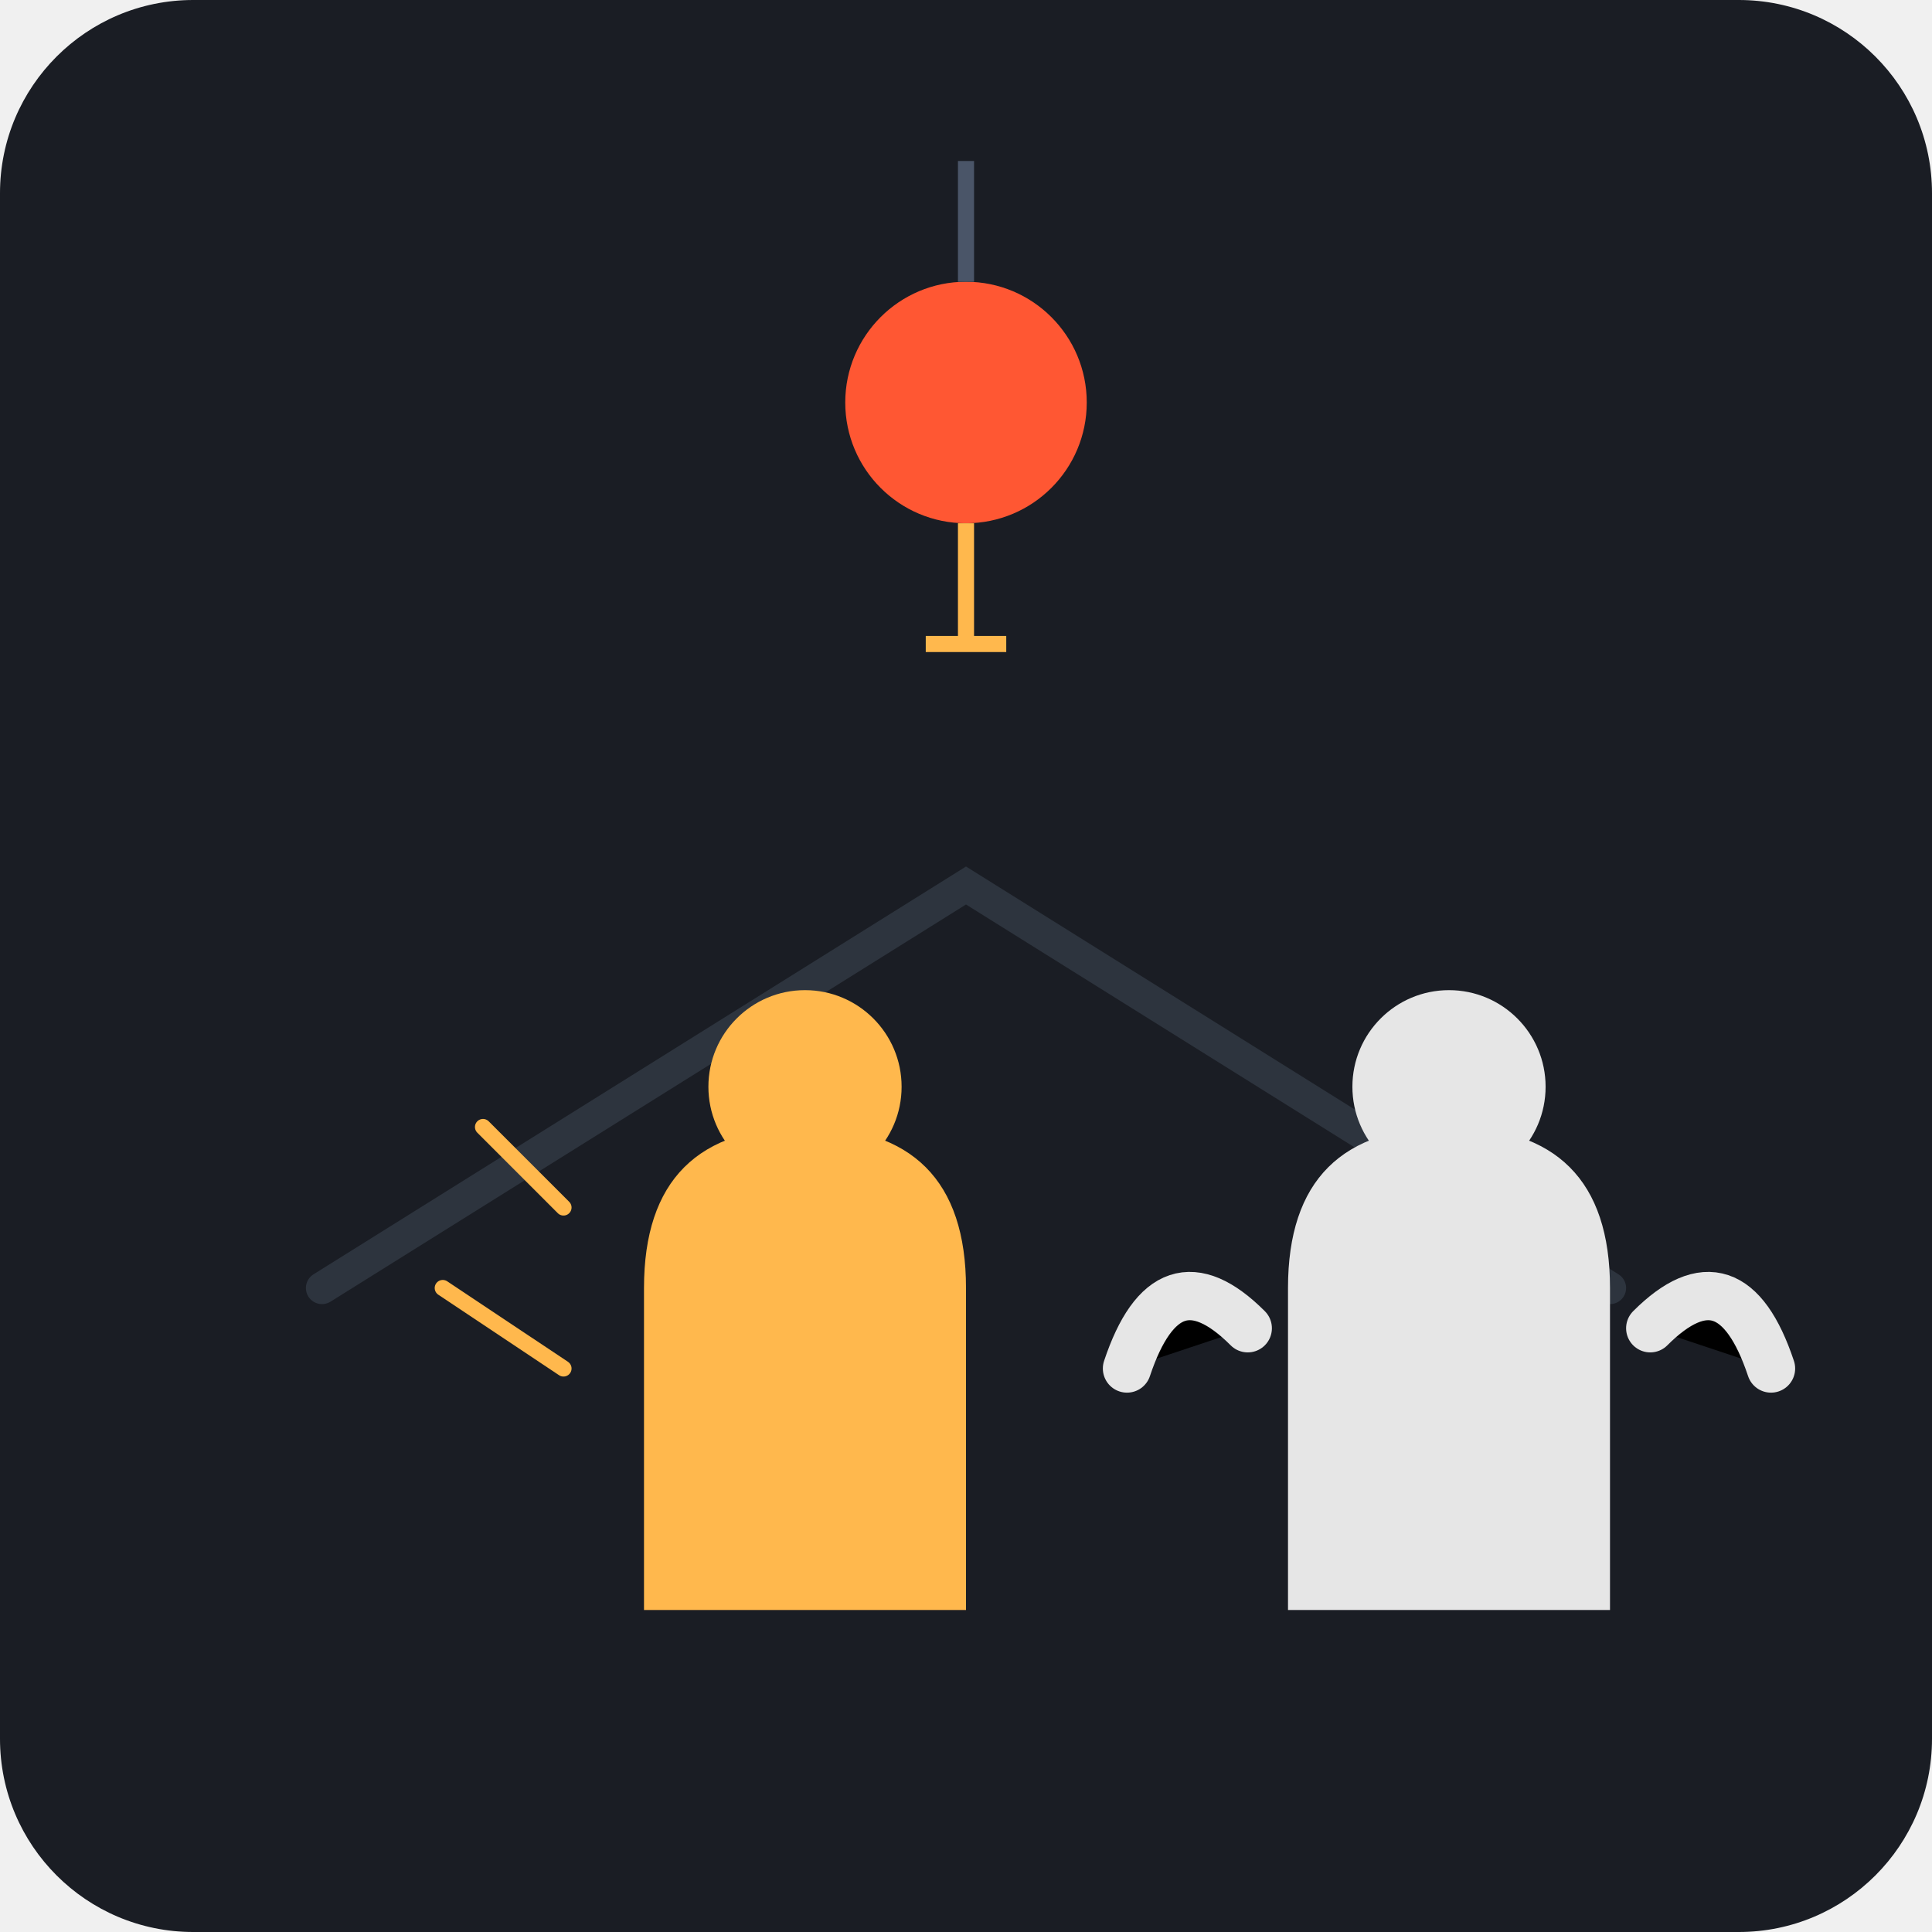
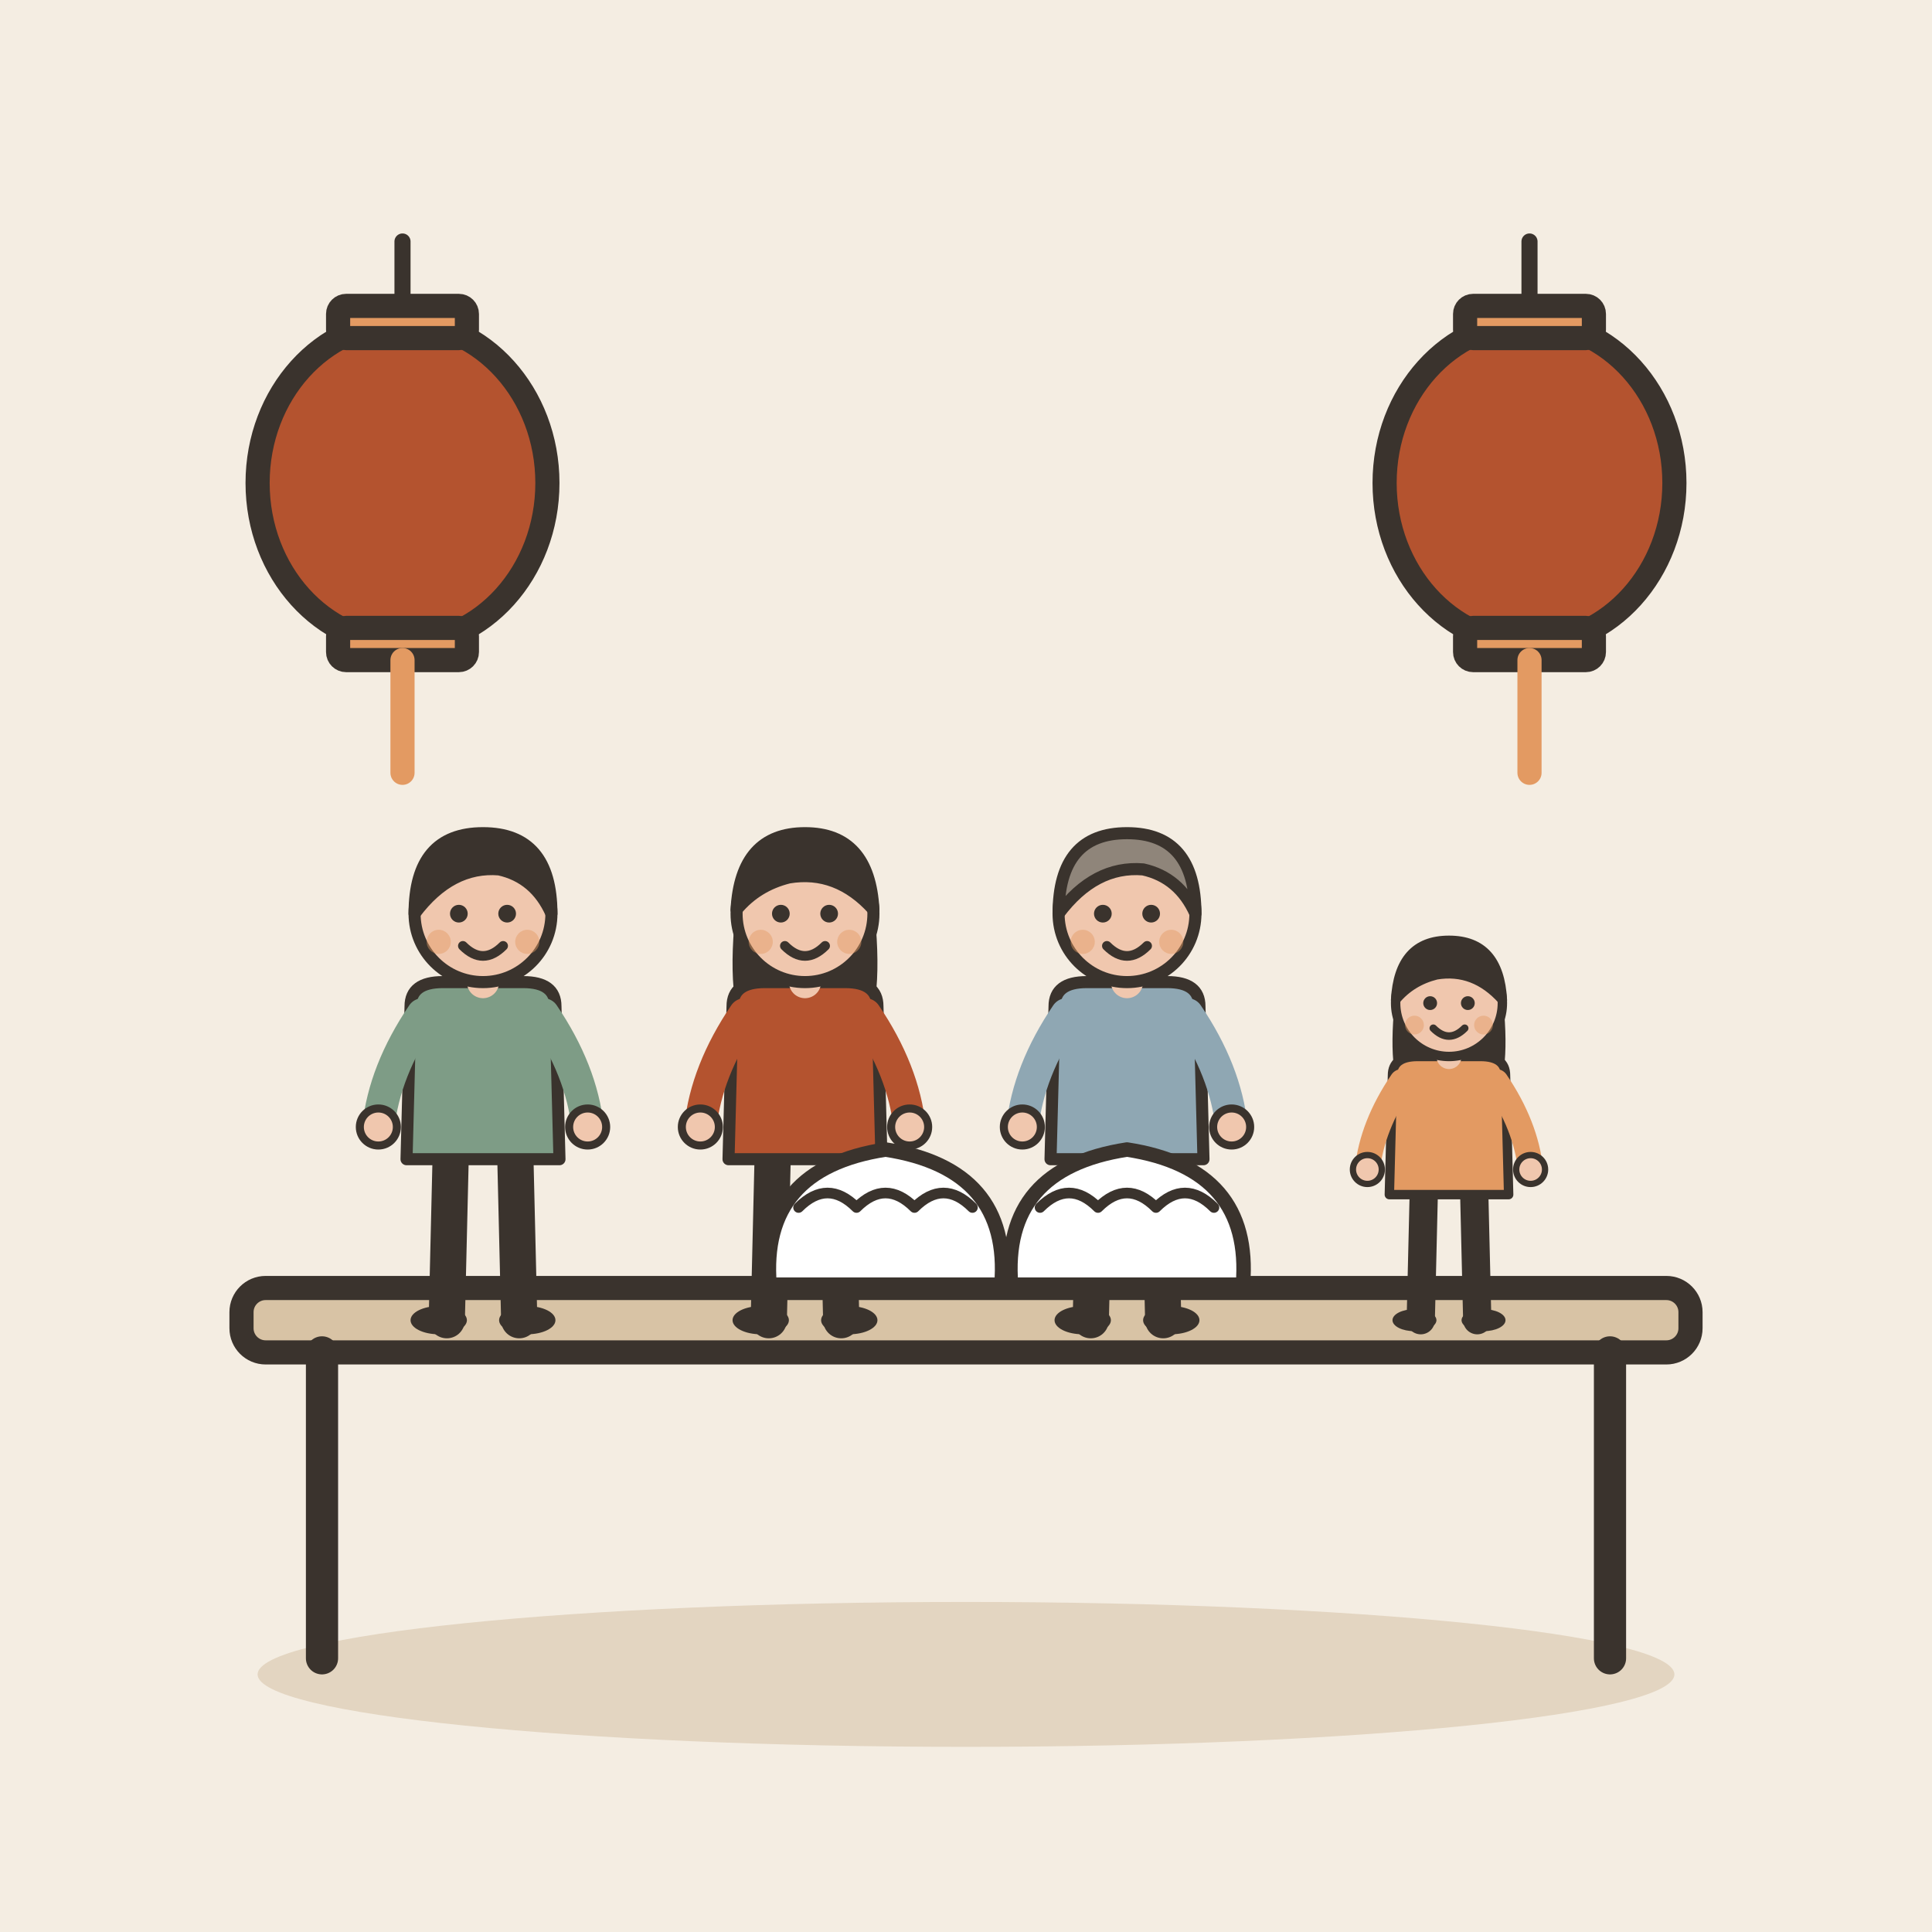
- <svg xmlns="http://www.w3.org/2000/svg" viewBox="0 0 240 240">
-   <rect width="240" height="240" rx="24" fill="#1A1D24" />
-   <path d="M40 160 L120 110 L200 160" stroke="#2D343E" stroke-width="4" fill="none" stroke-linecap="round" />
-   <g transform="translate(60, 120)">
-     <path d="M20 80 L20 40 Q20 20 40 20 Q60 20 60 40 L60 80" fill="#FFB84D" />
-     <circle cx="40" cy="15" r="12" fill="#FFB84D" />
-     <path d="M10 30 L0 20 M10 50 L-5 40" stroke="#FFB84D" stroke-width="2" stroke-linecap="round" />
+ <svg xmlns="http://www.w3.org/2000/svg" viewBox="0 0 240 240" data-style="editorial">
+   <rect width="240" height="240" fill="#F4EDE2" />
+   <ellipse cx="120" cy="208" rx="88" ry="9" fill="#E3D5C1" />
+   <g transform="translate(50 60)">
+     <path d="M0 -30L0 -20" stroke="#3A332D" stroke-width="2" stroke-linecap="round" fill="none" />
+     <ellipse cx="0" cy="0" rx="18" ry="20" fill="#B4532F" stroke="#3A332D" stroke-width="3" stroke-linecap="round" stroke-linejoin="round" />
+     <rect x="-8" y="-22" width="16" height="4" rx="1" fill="#E39A62" stroke="#3A332D" stroke-width="3" stroke-linecap="round" stroke-linejoin="round" />
+     <rect x="-8" y="18" width="16" height="4" rx="1" fill="#E39A62" stroke="#3A332D" stroke-width="3" stroke-linecap="round" stroke-linejoin="round" />
+     <path d="M0 22L0 36" stroke="#E39A62" stroke-width="3" stroke-linecap="round" fill="none" />
  </g>
-   <g transform="translate(140, 120)">
-     <path d="M20 80 L20 40 Q20 20 40 20 Q60 20 60 40 L60 80" fill="#E6E6E6" />
-     <circle cx="40" cy="15" r="12" fill="#E6E6E6" />
-     <path d="M15 45 Q5 35 0 50" stroke="#E6E6E6" stroke-width="6" stroke-linecap="round" />
-     <path d="M65 45 Q75 35 80 50" stroke="#E6E6E6" stroke-width="6" stroke-linecap="round" />
+   <g transform="translate(190 60)">
+     <path d="M0 -30L0 -20" stroke="#3A332D" stroke-width="2" stroke-linecap="round" fill="none" />
+     <ellipse cx="0" cy="0" rx="18" ry="20" fill="#B4532F" stroke="#3A332D" stroke-width="3" stroke-linecap="round" stroke-linejoin="round" />
+     <rect x="-8" y="-22" width="16" height="4" rx="1" fill="#E39A62" stroke="#3A332D" stroke-width="3" stroke-linecap="round" stroke-linejoin="round" />
+     <rect x="-8" y="18" width="16" height="4" rx="1" fill="#E39A62" stroke="#3A332D" stroke-width="3" stroke-linecap="round" stroke-linejoin="round" />
+     <path d="M0 22L0 36" stroke="#E39A62" stroke-width="3" stroke-linecap="round" fill="none" />
  </g>
-   <circle cx="120" cy="50" r="15" fill="#FF5733" />
-   <path d="M120 65 L120 80" stroke="#FFB84D" stroke-width="2" />
-   <path d="M115 80 L125 80" stroke="#FFB84D" stroke-width="2" />
-   <path d="M120 35 L120 20" stroke="#4A5568" stroke-width="2" />
+   <g transform="translate(120 206)">
+     <rect x="-90" y="-46" width="180" height="8" rx="3" fill="#D8C3A5" stroke="#3A332D" stroke-width="3" stroke-linecap="round" stroke-linejoin="round" />
+     <path d="M-80 -38L-80 0" stroke="#3A332D" stroke-width="4" stroke-linecap="round" fill="none" />
+     <path d="M80 -38L80 0" stroke="#3A332D" stroke-width="4" stroke-linecap="round" fill="none" />
+   </g>
+   <g transform="translate(60 164) scale(0.5 0.5)">
+     <path d="M-8 -42L-9 0" stroke="#3A332D" stroke-width="9" stroke-linecap="round" fill="none" />
+     <path d="M8 -42L9 0" stroke="#3A332D" stroke-width="9" stroke-linecap="round" fill="none" />
+     <ellipse cx="-11" cy="0" rx="7" ry="3.5" fill="#3A332D" />
+     <ellipse cx="11" cy="0" rx="7" ry="3.5" fill="#3A332D" />
+     <path d="M-18 -78Q-18 -84 -10 -84L10 -84Q18 -84 18 -78L19 -40L-19 -40Z" fill="#7E9C86" stroke="#3A332D" stroke-width="3" stroke-linecap="round" stroke-linejoin="round" />
+     <path d="M-15 -76Q-24.5 -62 -26 -48" fill="none" stroke="#7E9C86" stroke-width="8" stroke-linecap="round" stroke-linejoin="round" />
+     <circle cx="-26" cy="-48" r="4.6" fill="#F0C7AE" stroke="#3A332D" stroke-linecap="round" stroke-linejoin="round" stroke-width="2" />
+     <path d="M15 -76Q24.5 -62 26 -48" fill="none" stroke="#7E9C86" stroke-width="8" stroke-linecap="round" stroke-linejoin="round" />
+     <circle cx="26" cy="-48" r="4.6" fill="#F0C7AE" stroke="#3A332D" stroke-linecap="round" stroke-linejoin="round" stroke-width="2" />
+     <path d="M0 -84L0 -88" stroke="#F0C7AE" stroke-width="8" stroke-linecap="round" fill="none" />
+     <circle cx="0" cy="-101" r="17" fill="#F0C7AE" stroke="#3A332D" stroke-width="3" stroke-linecap="round" stroke-linejoin="round" />
+     <path d="M-17 -101Q-17 -121 0 -121Q17 -121 17 -101Q13 -110 4 -112Q-8 -113 -17 -101Z" fill="#3A332D" stroke="#3A332D" stroke-width="3" stroke-linecap="round" stroke-linejoin="round" />
+     <circle cx="-6" cy="-101" r="2.2" fill="#3A332D" />
+     <circle cx="6" cy="-101" r="2.2" fill="#3A332D" />
+     <path d="M-5 -93Q0 -88 5 -93" fill="none" stroke="#3A332D" stroke-width="2.4" stroke-linecap="round" stroke-linejoin="round" />
+     <circle cx="-11" cy="-94" r="3" fill="#E39A62" opacity="0.45" />
+     <circle cx="11" cy="-94" r="3" fill="#E39A62" opacity="0.45" />
+   </g>
+   <g transform="translate(100 164) scale(0.5 0.5)">
+     <path d="M-8 -42L-9 0" stroke="#3A332D" stroke-width="9" stroke-linecap="round" fill="none" />
+     <path d="M8 -42L9 0" stroke="#3A332D" stroke-width="9" stroke-linecap="round" fill="none" />
+     <ellipse cx="-11" cy="0" rx="7" ry="3.5" fill="#3A332D" />
+     <ellipse cx="11" cy="0" rx="7" ry="3.5" fill="#3A332D" />
+     <path d="M-17 -104Q-20 -78 -14 -70L-6 -78L6 -78L14 -70Q20 -78 17 -104Z" fill="#3A332D" />
+     <path d="M-18 -78Q-18 -84 -10 -84L10 -84Q18 -84 18 -78L19 -40L-19 -40Z" fill="#B4532F" stroke="#3A332D" stroke-width="3" stroke-linecap="round" stroke-linejoin="round" />
+     <path d="M-15 -76Q-24.5 -62 -26 -48" fill="none" stroke="#B4532F" stroke-width="8" stroke-linecap="round" stroke-linejoin="round" />
+     <circle cx="-26" cy="-48" r="4.6" fill="#F0C7AE" stroke="#3A332D" stroke-linecap="round" stroke-linejoin="round" stroke-width="2" />
+     <path d="M15 -76Q24.5 -62 26 -48" fill="none" stroke="#B4532F" stroke-width="8" stroke-linecap="round" stroke-linejoin="round" />
+     <circle cx="26" cy="-48" r="4.6" fill="#F0C7AE" stroke="#3A332D" stroke-linecap="round" stroke-linejoin="round" stroke-width="2" />
+     <path d="M0 -84L0 -88" stroke="#F0C7AE" stroke-width="8" stroke-linecap="round" fill="none" />
+     <circle cx="0" cy="-101" r="17" fill="#F0C7AE" stroke="#3A332D" stroke-width="3" stroke-linecap="round" stroke-linejoin="round" />
+     <path d="M-17 -102Q-16 -121 0 -121Q16 -121 17 -102Q8 -112 -4 -110Q-12 -108 -17 -102Z" fill="#3A332D" stroke="#3A332D" stroke-width="3" stroke-linecap="round" stroke-linejoin="round" />
+     <circle cx="-6" cy="-101" r="2.2" fill="#3A332D" />
+     <circle cx="6" cy="-101" r="2.2" fill="#3A332D" />
+     <path d="M-5 -93Q0 -88 5 -93" fill="none" stroke="#3A332D" stroke-width="2.4" stroke-linecap="round" stroke-linejoin="round" />
+     <circle cx="-11" cy="-94" r="3" fill="#E39A62" opacity="0.45" />
+     <circle cx="11" cy="-94" r="3" fill="#E39A62" opacity="0.45" />
+   </g>
+   <g transform="translate(140 164) scale(0.5 0.5)">
+     <path d="M-8 -42L-9 0" stroke="#3A332D" stroke-width="9" stroke-linecap="round" fill="none" />
+     <path d="M8 -42L9 0" stroke="#3A332D" stroke-width="9" stroke-linecap="round" fill="none" />
+     <ellipse cx="-11" cy="0" rx="7" ry="3.5" fill="#3A332D" />
+     <ellipse cx="11" cy="0" rx="7" ry="3.5" fill="#3A332D" />
+     <path d="M-18 -78Q-18 -84 -10 -84L10 -84Q18 -84 18 -78L19 -40L-19 -40Z" fill="#8FA7B3" stroke="#3A332D" stroke-width="3" stroke-linecap="round" stroke-linejoin="round" />
+     <path d="M-15 -76Q-24.5 -62 -26 -48" fill="none" stroke="#8FA7B3" stroke-width="8" stroke-linecap="round" stroke-linejoin="round" />
+     <circle cx="-26" cy="-48" r="4.6" fill="#F0C7AE" stroke="#3A332D" stroke-linecap="round" stroke-linejoin="round" stroke-width="2" />
+     <path d="M15 -76Q24.5 -62 26 -48" fill="none" stroke="#8FA7B3" stroke-width="8" stroke-linecap="round" stroke-linejoin="round" />
+     <circle cx="26" cy="-48" r="4.6" fill="#F0C7AE" stroke="#3A332D" stroke-linecap="round" stroke-linejoin="round" stroke-width="2" />
+     <path d="M0 -84L0 -88" stroke="#F0C7AE" stroke-width="8" stroke-linecap="round" fill="none" />
+     <circle cx="0" cy="-101" r="17" fill="#F0C7AE" stroke="#3A332D" stroke-width="3" stroke-linecap="round" stroke-linejoin="round" />
+     <path d="M-17 -101Q-17 -121 0 -121Q17 -121 17 -101Q13 -110 4 -112Q-8 -113 -17 -101Z" fill="#8F857A" stroke="#3A332D" stroke-width="3" stroke-linecap="round" stroke-linejoin="round" />
+     <circle cx="-6" cy="-101" r="2.2" fill="#3A332D" />
+     <circle cx="6" cy="-101" r="2.2" fill="#3A332D" />
+     <path d="M-5 -93Q0 -88 5 -93" fill="none" stroke="#3A332D" stroke-width="2.4" stroke-linecap="round" stroke-linejoin="round" />
+     <circle cx="-11" cy="-94" r="3" fill="#E39A62" opacity="0.45" />
+     <circle cx="11" cy="-94" r="3" fill="#E39A62" opacity="0.45" />
+   </g>
+   <g transform="translate(180 164) scale(0.39 0.39)">
+     <path d="M-8 -42L-9 0" stroke="#3A332D" stroke-width="9" stroke-linecap="round" fill="none" />
+     <path d="M8 -42L9 0" stroke="#3A332D" stroke-width="9" stroke-linecap="round" fill="none" />
+     <ellipse cx="-11" cy="0" rx="7" ry="3.5" fill="#3A332D" />
+     <ellipse cx="11" cy="0" rx="7" ry="3.5" fill="#3A332D" />
+     <path d="M-17 -104Q-20 -78 -14 -70L-6 -78L6 -78L14 -70Q20 -78 17 -104Z" fill="#3A332D" />
+     <path d="M-18 -78Q-18 -84 -10 -84L10 -84Q18 -84 18 -78L19 -40L-19 -40Z" fill="#E39A62" stroke="#3A332D" stroke-width="3" stroke-linecap="round" stroke-linejoin="round" />
+     <path d="M-15 -76Q-24.5 -62 -26 -48" fill="none" stroke="#E39A62" stroke-width="8" stroke-linecap="round" stroke-linejoin="round" />
+     <circle cx="-26" cy="-48" r="4.6" fill="#F0C7AE" stroke="#3A332D" stroke-linecap="round" stroke-linejoin="round" stroke-width="2" />
+     <path d="M15 -76Q24.5 -62 26 -48" fill="none" stroke="#E39A62" stroke-width="8" stroke-linecap="round" stroke-linejoin="round" />
+     <circle cx="26" cy="-48" r="4.6" fill="#F0C7AE" stroke="#3A332D" stroke-linecap="round" stroke-linejoin="round" stroke-width="2" />
+     <path d="M0 -84L0 -88" stroke="#F0C7AE" stroke-width="8" stroke-linecap="round" fill="none" />
+     <circle cx="0" cy="-101" r="17" fill="#F0C7AE" stroke="#3A332D" stroke-width="3" stroke-linecap="round" stroke-linejoin="round" />
+     <path d="M-17 -102Q-16 -121 0 -121Q16 -121 17 -102Q8 -112 -4 -110Q-12 -108 -17 -102Z" fill="#3A332D" stroke="#3A332D" stroke-width="3" stroke-linecap="round" stroke-linejoin="round" />
+     <circle cx="-6" cy="-101" r="2.2" fill="#3A332D" />
+     <circle cx="6" cy="-101" r="2.2" fill="#3A332D" />
+     <path d="M-5 -93Q0 -88 5 -93" fill="none" stroke="#3A332D" stroke-width="2.4" stroke-linecap="round" stroke-linejoin="round" />
+     <circle cx="-11" cy="-94" r="3" fill="#E39A62" opacity="0.45" />
+     <circle cx="11" cy="-94" r="3" fill="#E39A62" opacity="0.45" />
+   </g>
+   <g transform="translate(110 156) scale(0.6 0.6)">
+     <path d="M-24 6Q-26 -18 0 -22Q26 -18 24 6Z" fill="#FFFFFF" stroke="#3A332D" stroke-width="3" stroke-linecap="round" stroke-linejoin="round" />
+     <path d="M-18 -10Q-12 -16 -6 -10Q0 -16 6 -10Q12 -16 18 -10" fill="none" stroke="#3A332D" stroke-width="2.2" stroke-linecap="round" stroke-linejoin="round" />
+     <path d="M-26 6L26 6" stroke="#3A332D" stroke-width="3" stroke-linecap="round" fill="none" />
+   </g>
+   <g transform="translate(140 156) scale(0.6 0.6)">
+     <path d="M-24 6Q-26 -18 0 -22Q26 -18 24 6Z" fill="#FFFFFF" stroke="#3A332D" stroke-width="3" stroke-linecap="round" stroke-linejoin="round" />
+     <path d="M-18 -10Q-12 -16 -6 -10Q0 -16 6 -10Q12 -16 18 -10" fill="none" stroke="#3A332D" stroke-width="2.2" stroke-linecap="round" stroke-linejoin="round" />
+     <path d="M-26 6L26 6" stroke="#3A332D" stroke-width="3" stroke-linecap="round" fill="none" />
+   </g>
</svg>
